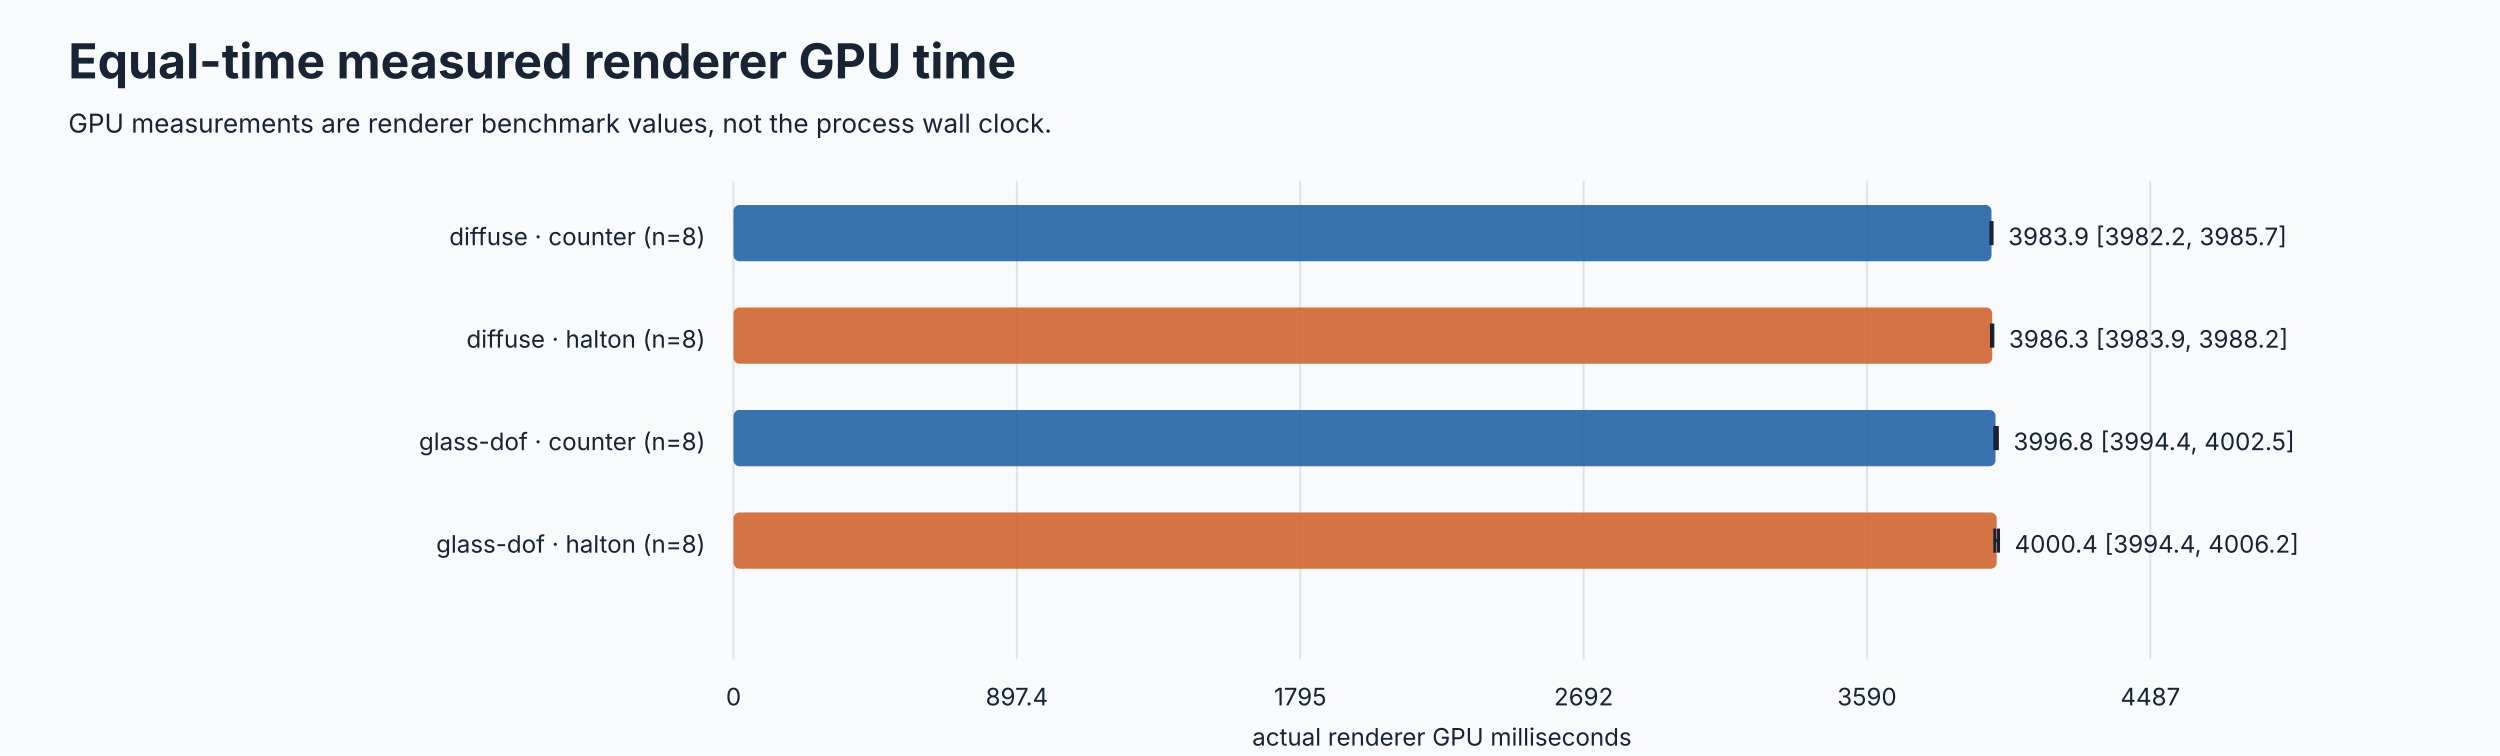
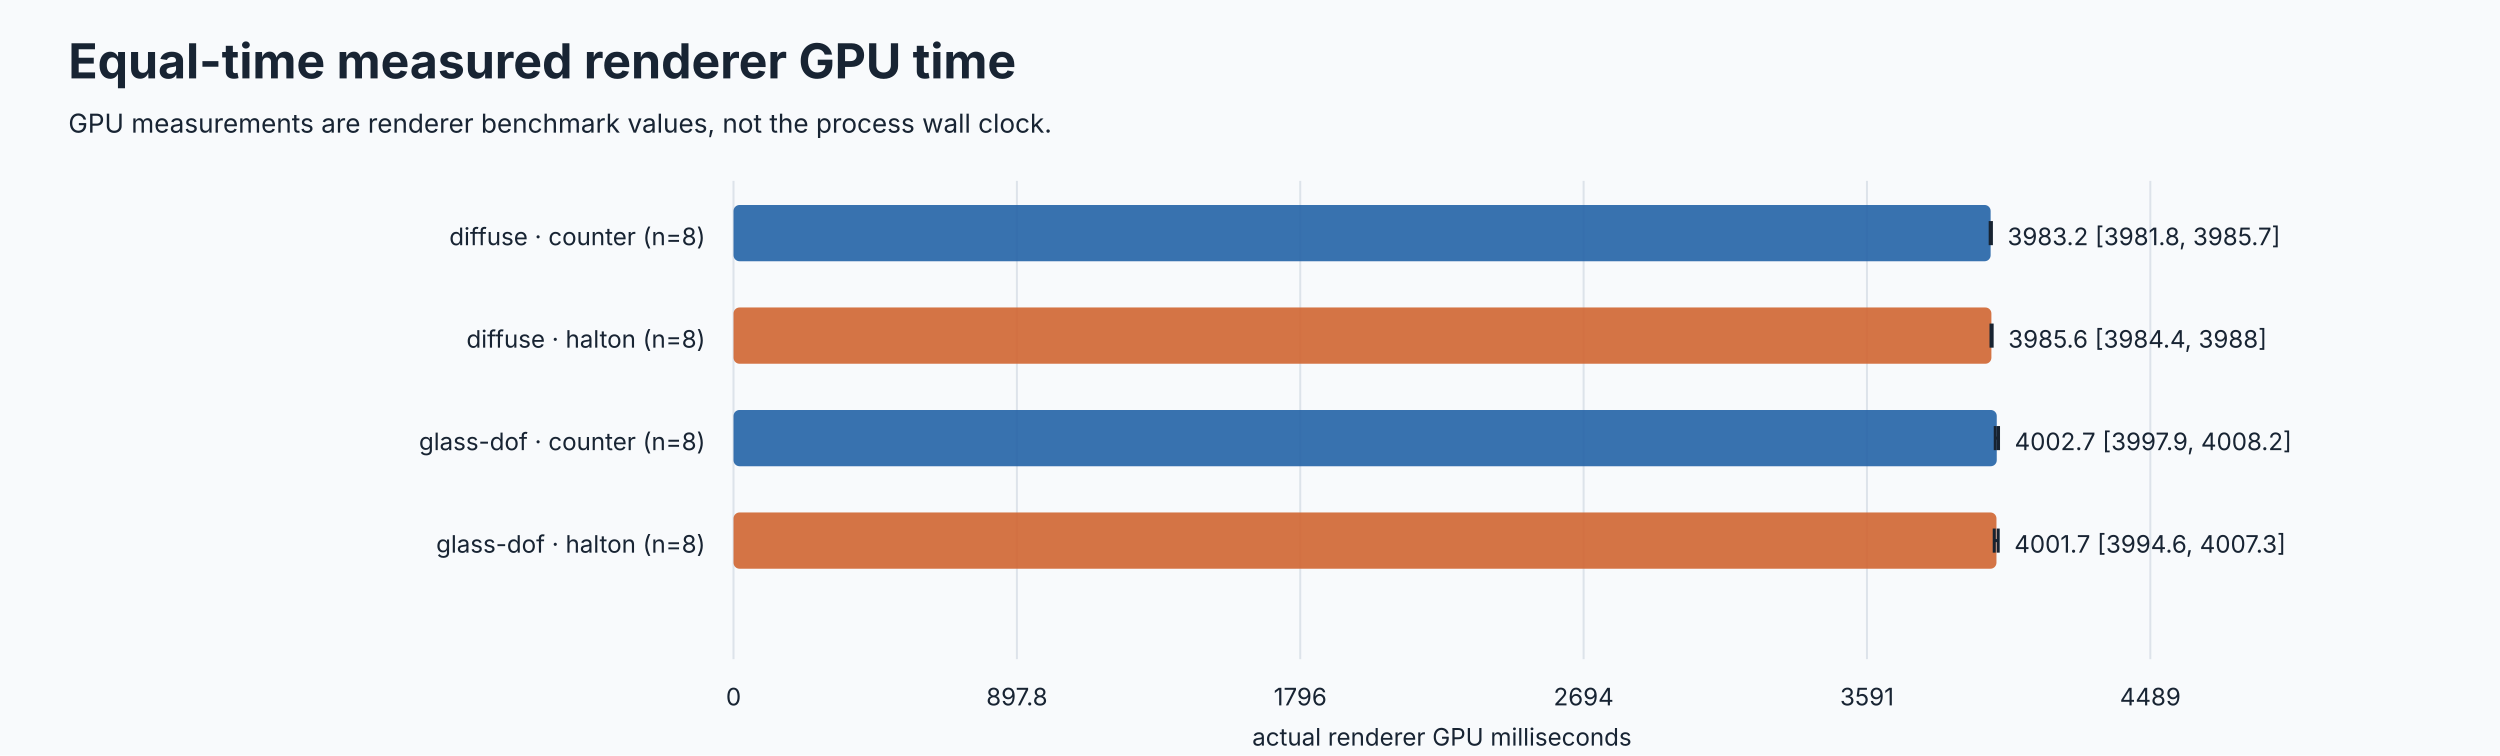
<svg xmlns="http://www.w3.org/2000/svg" width="1244" height="376" viewBox="0 0 1244 376" role="img" aria-labelledby="title desc">
  <rect width="1244" height="376" fill="#f8fafc" />
  <g font-family="system-ui,-apple-system,BlinkMacSystemFont,Segoe UI,sans-serif" fill="#182433">
    <text x="34" y="39" font-size="24" font-weight="650">Equal-time measured renderer GPU time</text>
    <text x="34" y="66" font-size="13">GPU measurements are renderer benchmark values, not the process wall clock.</text>
    <path d="M365.00 90 V328" stroke="#dde3ea" />
    <text x="365.00" y="351" text-anchor="middle" font-size="12">0</text>
    <path d="M506.00 90 V328" stroke="#dde3ea" />
-     <text x="506.00" y="351" text-anchor="middle" font-size="12">897.4</text>
+     <text x="506.00" y="351" text-anchor="middle" font-size="12">897.8</text>
    <path d="M647.00 90 V328" stroke="#dde3ea" />
-     <text x="647.00" y="351" text-anchor="middle" font-size="12">1795</text>
+     <text x="647.00" y="351" text-anchor="middle" font-size="12">1796</text>
    <path d="M788.00 90 V328" stroke="#dde3ea" />
-     <text x="788.00" y="351" text-anchor="middle" font-size="12">2692</text>
+     <text x="788.00" y="351" text-anchor="middle" font-size="12">2694</text>
    <path d="M929.00 90 V328" stroke="#dde3ea" />
-     <text x="929.00" y="351" text-anchor="middle" font-size="12">3590</text>
+     <text x="929.00" y="351" text-anchor="middle" font-size="12">3591</text>
    <path d="M1070.00 90 V328" stroke="#dde3ea" />
-     <text x="1070.00" y="351" text-anchor="middle" font-size="12">4487</text>
+     <text x="1070.00" y="351" text-anchor="middle" font-size="12">4489</text>
    <text x="717.50" y="371" text-anchor="middle" font-size="12">actual renderer GPU milliseconds</text>
    <text x="351" y="122" text-anchor="end" font-size="12">diffuse · counter (n=8)</text>
-     <rect x="365" y="102" width="625.96" height="28" rx="3" fill="#2463a6" opacity="0.9" />
-     <path d="M990.69 116 H991.25 M990.69 110 V122 M991.25 110 V122" stroke="#172331" stroke-width="1.5" />
-     <text x="999.25" y="122" font-size="12">3983.9 [3982.2, 3985.7]</text>
+     <rect x="365" y="102" width="625.54" height="28" rx="3" fill="#2463a6" opacity="0.9" />
+     <path d="M990.32 116 H990.92 M990.32 110 V122 M990.92 110 V122" stroke="#172331" stroke-width="1.5" />
+     <text x="998.92" y="122" font-size="12">3983.2 [3981.8, 3985.7]</text>
    <text x="351" y="173" text-anchor="end" font-size="12">diffuse · halton (n=8)</text>
-     <rect x="365" y="153" width="626.33" height="28" rx="3" fill="#d06531" opacity="0.9" />
-     <path d="M990.95 167 H991.64 M990.95 161 V173 M991.64 161 V173" stroke="#172331" stroke-width="1.5" />
-     <text x="999.64" y="173" font-size="12">3986.3 [3983.9, 3988.2]</text>
+     <rect x="365" y="153" width="625.92" height="28" rx="3" fill="#d06531" opacity="0.9" />
+     <path d="M990.73 167 H991.29 M990.73 161 V173 M991.29 161 V173" stroke="#172331" stroke-width="1.5" />
+     <text x="999.29" y="173" font-size="12">3985.6 [3984.4, 3988]</text>
    <text x="351" y="224" text-anchor="end" font-size="12">glass-dof · counter (n=8)</text>
-     <rect x="365" y="204" width="627.98" height="28" rx="3" fill="#2463a6" opacity="0.9" />
-     <path d="M992.62 218 H993.88 M992.62 212 V224 M993.88 212 V224" stroke="#172331" stroke-width="1.5" />
-     <text x="1001.88" y="224" font-size="12">3996.8 [3994.4, 4002.5]</text>
+     <rect x="365" y="204" width="628.59" height="28" rx="3" fill="#2463a6" opacity="0.9" />
+     <path d="M992.84 218 H994.46 M992.84 212 V224 M994.46 212 V224" stroke="#172331" stroke-width="1.5" />
+     <text x="1002.46" y="224" font-size="12">4002.7 [3997.9, 4008.2]</text>
    <text x="351" y="275" text-anchor="end" font-size="12">glass-dof · halton (n=8)</text>
-     <rect x="365" y="255" width="628.56" height="28" rx="3" fill="#d06531" opacity="0.9" />
-     <path d="M992.61 269 H994.46 M992.61 263 V275 M994.46 263 V275" stroke="#172331" stroke-width="1.5" />
-     <text x="1002.46" y="275" font-size="12">4000.4 [3994.4, 4006.2]</text>
+     <rect x="365" y="255" width="628.44" height="28" rx="3" fill="#d06531" opacity="0.9" />
+     <path d="M992.33 269 H994.31 M992.33 263 V275 M994.31 263 V275" stroke="#172331" stroke-width="1.5" />
+     <text x="1002.31" y="275" font-size="12">4001.7 [3994.6, 4007.3]</text>
  </g>
</svg>
